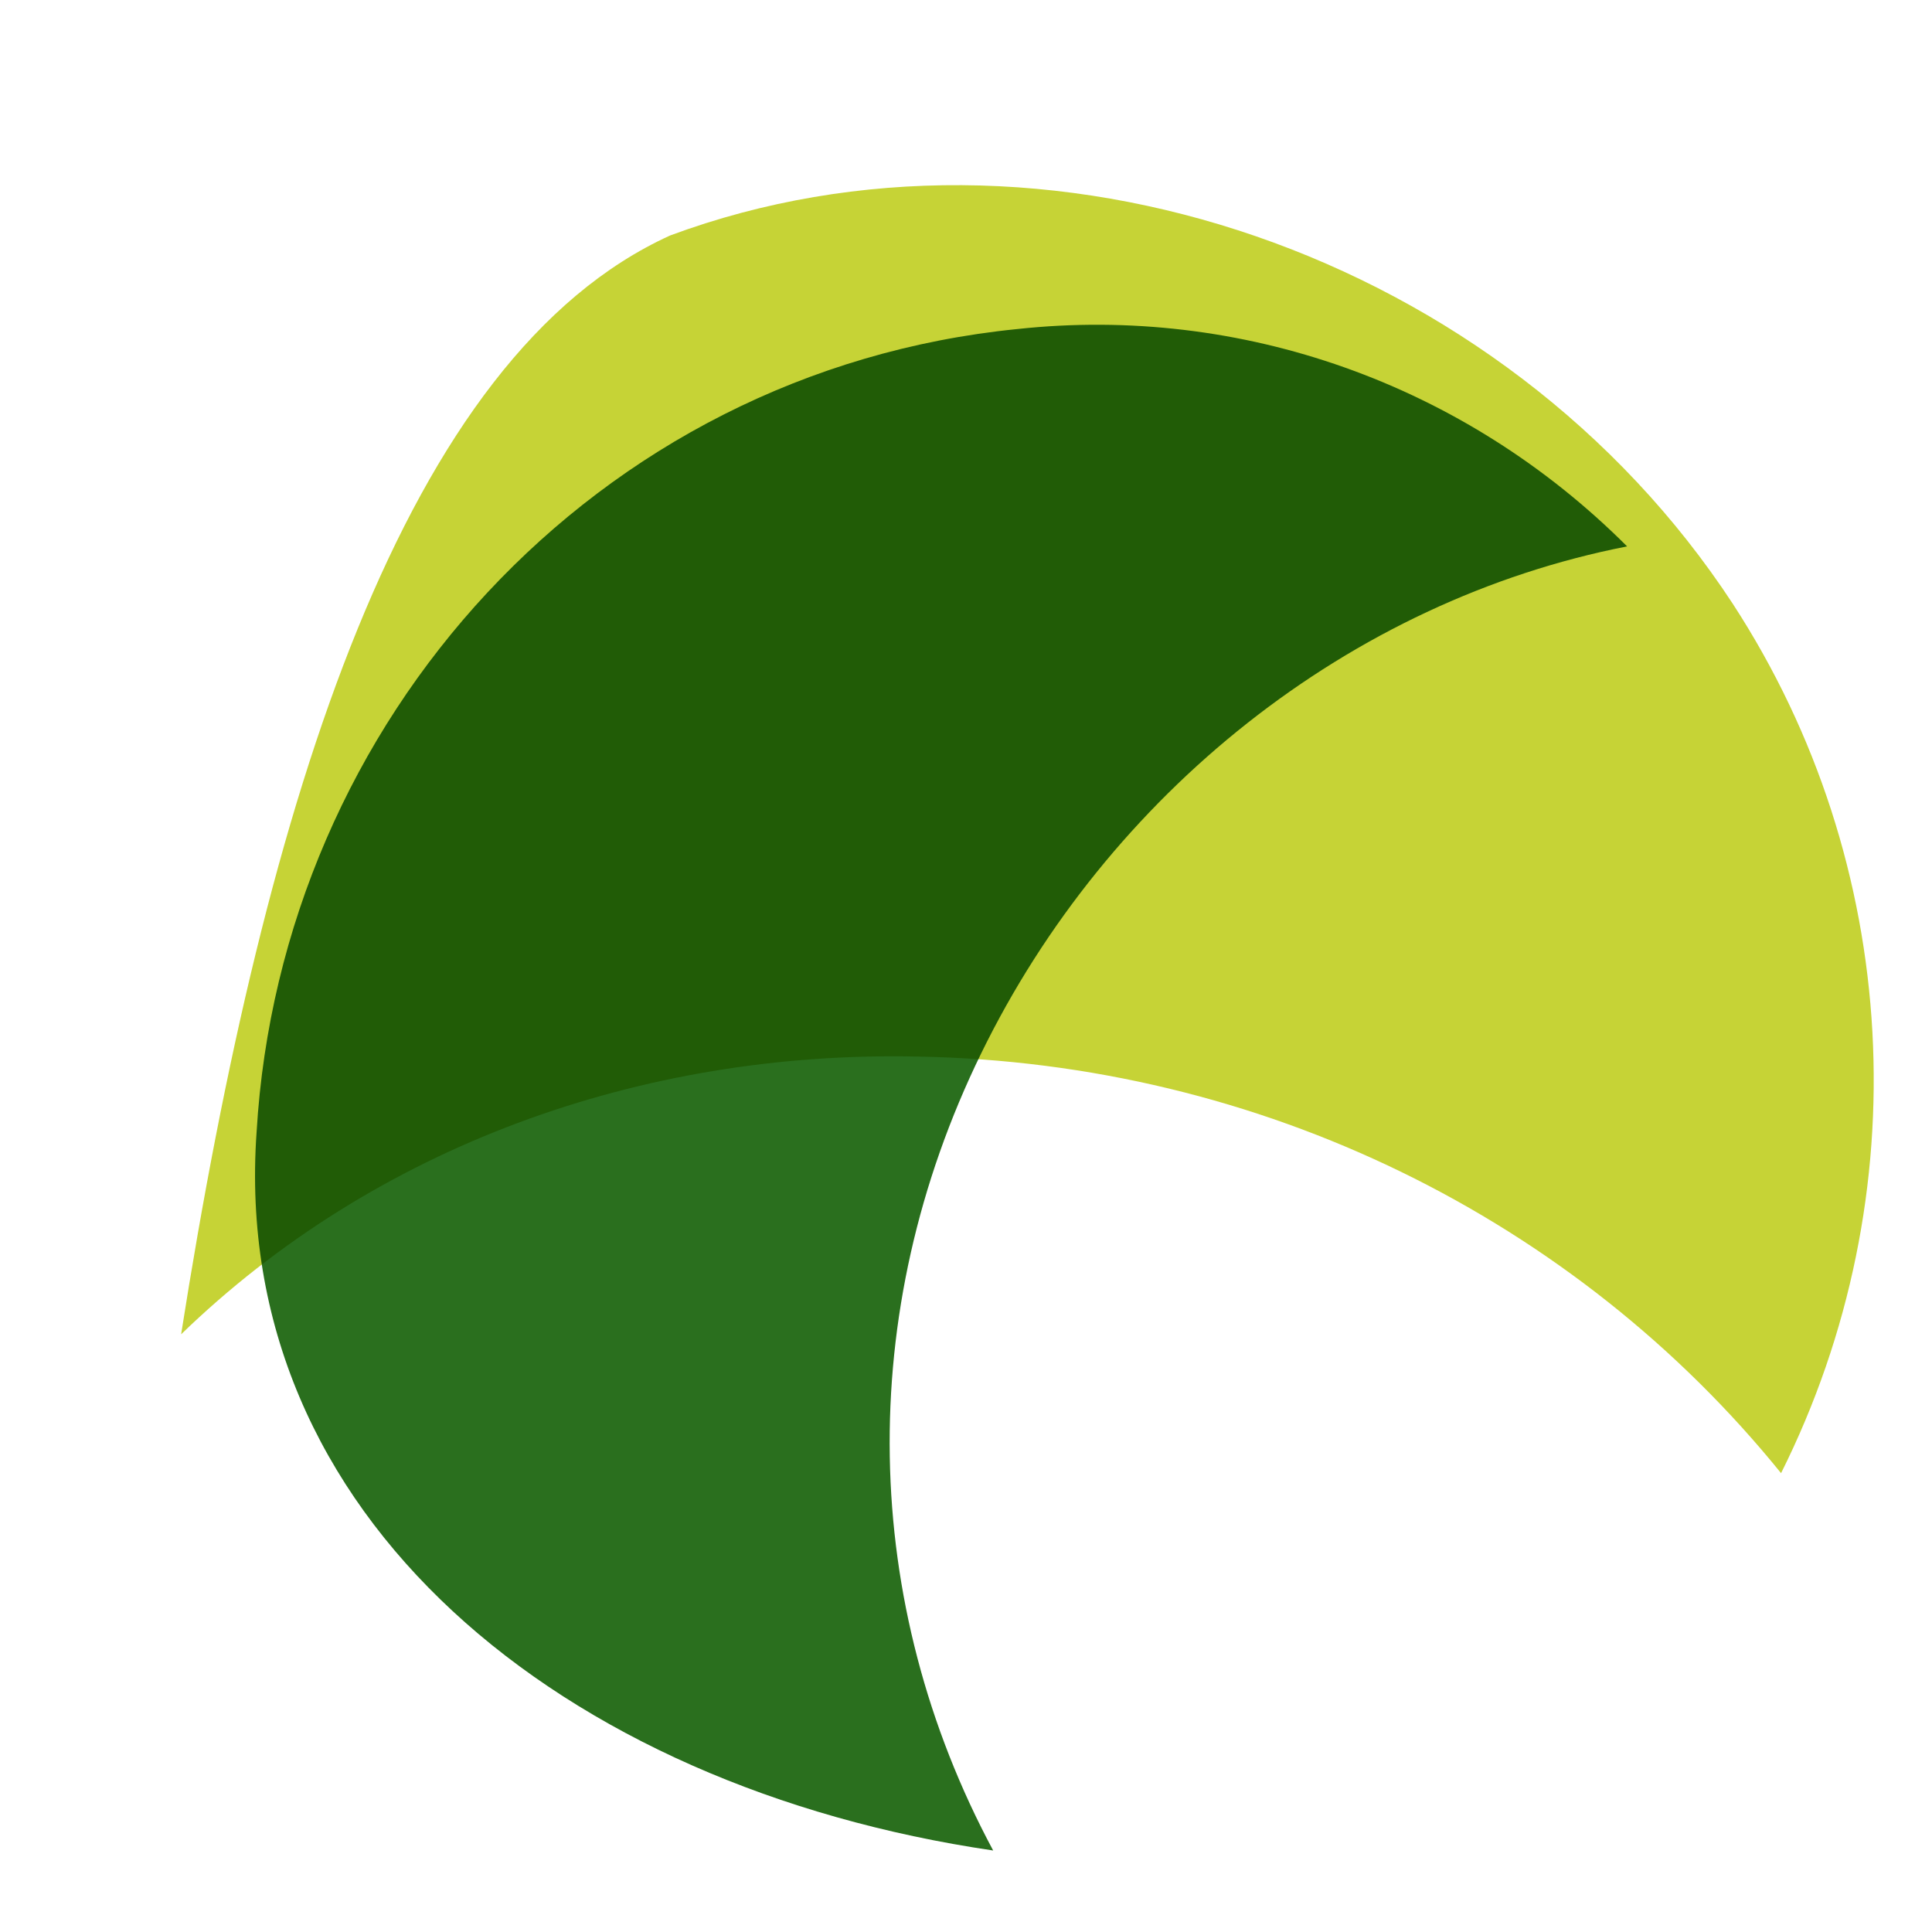
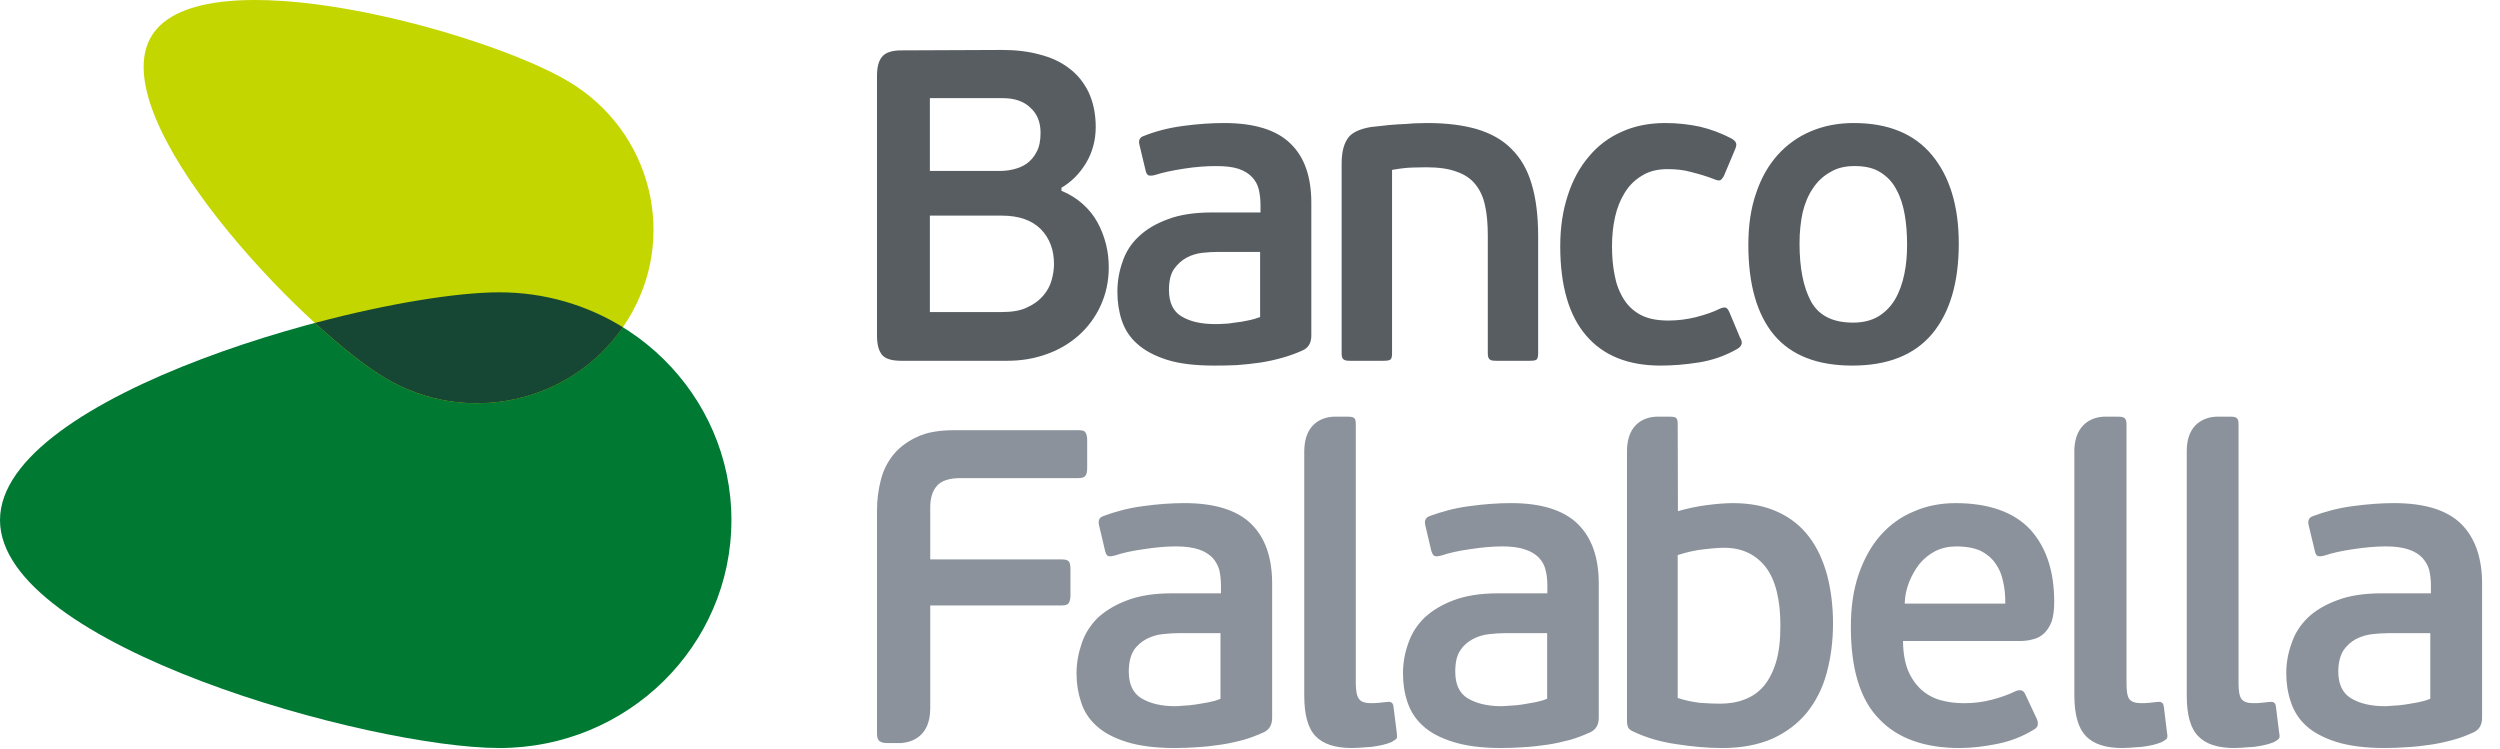
- <svg xmlns="http://www.w3.org/2000/svg" viewBox="0 0 64 64">
-   <path fill="#2A6F1E" d="M8.5 37.5c.8-13.6 11.2-25.2 25.2-26.6 7.4-.8 14.8 1.8 20.2 7.2-9.2 1.8-17.2 8.2-21.4 16.8-4.2 8.6-4 18.2.4 26.4C18.6 59.2 7.6 50.2 8.5 37.5Z" />
-   <path fill="#C6D336" style="mix-blend-mode:multiply" d="M22.2 7.8c12.4-4.6 27.6.6 35.2 12.2 5.6 8.6 6.2 19.6 1.6 28.8-6.8-8.4-17.2-13.6-28.6-13.8C21.2 34.8 12.4 38 6 44.2 8.8 26.4 13.4 11.8 22.2 7.8Z" />
+ <svg xmlns="http://www.w3.org/2000/svg" width="127" height="38" viewBox="0 0 127 38" fill="none">
+   <path fill-rule="evenodd" clip-rule="evenodd" d="M115.778 37.199L115.621 35.926C115.608 35.801 115.578 35.73 115.526 35.699C115.481 35.651 115.386 35.647 115.267 35.661L115.204 35.667L115.154 35.672L115.051 35.684L114.876 35.702C114.728 35.721 114.585 35.721 114.471 35.721C114.173 35.721 113.98 35.651 113.87 35.512C113.762 35.374 113.718 35.097 113.718 34.703V21.548C113.718 21.375 113.686 21.276 113.611 21.229C113.554 21.179 113.443 21.167 113.27 21.167H112.563C112.065 21.195 111.098 21.461 111.087 22.891V35.34C111.087 36.32 111.279 37.006 111.672 37.399C112.046 37.796 112.661 37.999 113.492 37.999C113.715 37.999 113.95 37.981 114.218 37.961C114.311 37.954 114.408 37.947 114.509 37.94C114.876 37.893 115.219 37.821 115.518 37.7C115.661 37.62 115.748 37.556 115.778 37.507C115.81 37.454 115.81 37.345 115.778 37.199ZM54.754 21.854C54.964 21.854 55.09 21.874 55.14 21.97C55.199 22.047 55.229 22.184 55.229 22.361V23.766C55.229 23.968 55.199 24.111 55.132 24.174C55.075 24.257 54.95 24.288 54.754 24.288H48.799C48.232 24.288 47.832 24.419 47.613 24.663C47.375 24.916 47.256 25.29 47.256 25.772V28.417H53.93C54.133 28.417 54.247 28.46 54.3 28.526C54.354 28.591 54.379 28.726 54.379 28.944V30.235C54.379 30.403 54.354 30.527 54.3 30.619C54.247 30.717 54.133 30.757 53.93 30.757H47.256V35.989C47.256 37.465 46.249 37.715 45.776 37.747H45.065C44.9 37.747 44.779 37.719 44.684 37.652C44.597 37.593 44.552 37.465 44.552 37.273V25.929C44.552 25.394 44.616 24.885 44.744 24.395C44.865 23.899 45.081 23.476 45.394 23.085C45.705 22.713 46.12 22.404 46.614 22.184C47.118 21.946 47.76 21.854 48.5 21.854H54.754ZM64.625 36.461C64.625 36.821 64.488 37.064 64.198 37.2C63.872 37.346 63.525 37.488 63.152 37.589C62.766 37.691 62.385 37.777 61.98 37.835C61.579 37.893 61.187 37.939 60.798 37.959C60.404 37.987 60.026 37.999 59.667 37.999C58.693 37.999 57.875 37.893 57.233 37.691C56.585 37.488 56.081 37.223 55.697 36.871C55.326 36.535 55.061 36.13 54.918 35.666C54.767 35.213 54.687 34.719 54.687 34.215C54.687 33.667 54.783 33.176 54.952 32.679C55.117 32.187 55.395 31.751 55.775 31.375C56.175 31.013 56.66 30.717 57.284 30.488C57.903 30.254 58.65 30.141 59.528 30.141H62.025V29.764C62.025 29.468 61.995 29.212 61.942 28.961C61.878 28.725 61.761 28.519 61.595 28.331C61.416 28.155 61.187 28.006 60.904 27.913C60.596 27.812 60.212 27.757 59.739 27.757C59.229 27.757 58.693 27.807 58.098 27.899C57.492 27.983 57.023 28.088 56.644 28.218C56.475 28.26 56.365 28.276 56.289 28.246C56.221 28.218 56.175 28.122 56.138 27.983L55.835 26.698C55.773 26.456 55.835 26.296 56.029 26.224C56.644 25.992 57.332 25.805 58.069 25.711C58.806 25.609 59.509 25.558 60.156 25.558C61.7 25.558 62.825 25.907 63.548 26.602C64.266 27.299 64.625 28.311 64.625 29.648V36.461ZM62.001 32.164H59.869C59.616 32.164 59.351 32.182 59.061 32.214C58.765 32.245 58.505 32.328 58.233 32.462C57.988 32.603 57.757 32.785 57.594 33.039C57.429 33.31 57.342 33.668 57.342 34.12C57.342 34.763 57.561 35.222 57.988 35.475C58.414 35.732 58.986 35.875 59.699 35.875C59.784 35.875 59.903 35.865 60.055 35.853H60.055H60.055L60.13 35.847C60.315 35.839 60.511 35.827 60.711 35.792C60.792 35.779 60.873 35.765 60.956 35.752L60.956 35.752L60.956 35.752L60.956 35.752L60.956 35.752C61.089 35.73 61.226 35.707 61.373 35.681C61.599 35.635 61.822 35.58 62.001 35.495V32.164ZM80.786 37.2C81.072 37.064 81.217 36.821 81.217 36.461V29.648C81.217 28.311 80.858 27.299 80.135 26.602C79.414 25.907 78.284 25.558 76.751 25.558C76.097 25.558 75.401 25.609 74.653 25.711C73.917 25.805 73.232 25.992 72.606 26.224C72.42 26.296 72.344 26.456 72.408 26.698L72.711 27.983C72.757 28.122 72.802 28.218 72.882 28.246C72.949 28.276 73.075 28.26 73.232 28.218C73.607 28.088 74.082 27.983 74.675 27.899C75.266 27.807 75.82 27.757 76.319 27.757C76.792 27.757 77.185 27.812 77.472 27.913C77.77 28.006 78.005 28.155 78.178 28.331C78.349 28.519 78.465 28.725 78.516 28.961C78.583 29.212 78.605 29.468 78.605 29.764V30.141H76.111C75.228 30.141 74.479 30.254 73.856 30.488C73.245 30.717 72.757 31.013 72.368 31.375C71.982 31.751 71.706 32.187 71.54 32.679C71.362 33.176 71.272 33.667 71.272 34.215C71.272 34.719 71.343 35.213 71.499 35.666C71.653 36.13 71.91 36.535 72.284 36.871C72.662 37.223 73.172 37.488 73.826 37.691C74.473 37.893 75.277 37.999 76.254 37.999C76.61 37.999 76.977 37.987 77.374 37.959C77.77 37.939 78.163 37.893 78.575 37.835C78.976 37.777 79.358 37.691 79.743 37.589C80.105 37.488 80.462 37.346 80.786 37.2ZM76.457 32.164H78.595V35.495C78.403 35.58 78.187 35.635 77.955 35.681C77.839 35.702 77.727 35.721 77.619 35.739L77.618 35.739C77.509 35.757 77.405 35.774 77.306 35.792C77.087 35.827 76.886 35.839 76.713 35.847L76.604 35.855C76.466 35.867 76.364 35.875 76.282 35.875C75.564 35.875 74.989 35.732 74.563 35.475C74.136 35.222 73.927 34.763 73.927 34.12C73.927 33.668 74.001 33.31 74.181 33.039C74.347 32.785 74.563 32.603 74.827 32.462C75.08 32.328 75.356 32.245 75.654 32.214C75.93 32.182 76.195 32.164 76.457 32.164ZM126.09 36.461C126.09 36.821 125.947 37.064 125.664 37.2C125.342 37.346 124.995 37.488 124.609 37.589C124.228 37.691 123.843 37.777 123.443 37.835C123.045 37.893 122.641 37.939 122.252 37.959C121.862 37.987 121.489 37.999 121.129 37.999C120.15 37.999 119.343 37.893 118.692 37.691C118.058 37.488 117.543 37.223 117.154 36.871C116.787 36.535 116.527 36.13 116.377 35.666C116.221 35.213 116.142 34.719 116.142 34.215C116.142 33.667 116.232 33.176 116.414 32.679C116.572 32.187 116.855 31.751 117.24 31.375C117.618 31.013 118.121 30.717 118.741 30.488C119.354 30.254 120.113 30.141 120.997 30.141H123.491V29.764C123.491 29.468 123.461 29.212 123.405 28.961C123.343 28.725 123.218 28.519 123.051 28.331C122.875 28.155 122.652 28.006 122.352 27.913C122.055 27.812 121.672 27.757 121.197 27.757C120.694 27.757 120.139 27.807 119.538 27.899C118.96 27.983 118.477 28.088 118.102 28.218C117.94 28.26 117.819 28.276 117.748 28.246C117.667 28.218 117.618 28.122 117.592 27.983L117.284 26.698C117.222 26.456 117.287 26.296 117.486 26.224C118.102 25.992 118.786 25.805 119.524 25.711C120.275 25.609 120.97 25.558 121.613 25.558C123.162 25.558 124.295 25.907 125.014 26.602C125.72 27.299 126.09 28.311 126.09 29.648V36.461ZM123.459 32.164H121.331C121.074 32.164 120.802 32.182 120.518 32.214C120.229 32.245 119.957 32.328 119.687 32.462C119.428 32.603 119.22 32.785 119.045 33.039C118.882 33.31 118.785 33.668 118.785 34.12C118.785 34.763 119.011 35.222 119.436 35.475C119.857 35.732 120.439 35.875 121.154 35.875C121.239 35.875 121.358 35.865 121.511 35.853L121.584 35.847C121.77 35.839 121.967 35.827 122.167 35.792L122.324 35.767L122.325 35.767C122.489 35.74 122.653 35.713 122.828 35.681C123.058 35.635 123.266 35.58 123.459 35.495V32.164ZM99.337 25.559C101.037 25.559 102.306 26.015 103.137 26.9C103.95 27.797 104.354 29.015 104.354 30.577C104.354 30.967 104.312 31.298 104.229 31.557C104.139 31.802 104.009 32.007 103.844 32.171C103.693 32.316 103.499 32.425 103.277 32.475C103.061 32.538 102.831 32.564 102.578 32.564H96.673C96.679 33.176 96.768 33.658 96.929 34.062C97.099 34.461 97.322 34.778 97.599 35.032C97.882 35.282 98.203 35.463 98.573 35.567C98.943 35.672 99.359 35.723 99.786 35.723C100.25 35.723 100.73 35.666 101.184 35.546C101.637 35.43 102.042 35.282 102.382 35.117C102.608 35.016 102.782 35.051 102.873 35.247L103.477 36.535C103.575 36.787 103.523 36.96 103.315 37.065C102.756 37.411 102.139 37.653 101.474 37.786C100.806 37.921 100.164 38 99.555 38C97.761 38 96.385 37.507 95.451 36.514C94.496 35.538 94.023 33.978 94.023 31.846C94.023 30.842 94.153 29.957 94.418 29.182C94.689 28.395 95.055 27.739 95.515 27.211C95.996 26.668 96.551 26.263 97.197 25.993C97.85 25.703 98.565 25.559 99.337 25.559ZM99.381 27.758C98.985 27.758 98.626 27.839 98.316 27.996C97.996 28.161 97.734 28.376 97.51 28.645C97.296 28.923 97.114 29.235 96.981 29.578C96.846 29.921 96.768 30.279 96.759 30.663H101.869C101.869 30.254 101.842 29.879 101.755 29.53C101.683 29.185 101.561 28.885 101.365 28.618C101.184 28.353 100.927 28.141 100.622 27.984C100.3 27.839 99.891 27.758 99.381 27.758ZM109.927 35.926L110.081 37.199C110.111 37.345 110.111 37.454 110.081 37.507C110.054 37.556 109.964 37.62 109.814 37.7C109.519 37.821 109.19 37.893 108.807 37.94C108.718 37.946 108.631 37.953 108.546 37.959C108.273 37.98 108.027 37.999 107.8 37.999C106.955 37.999 106.36 37.796 105.968 37.399C105.585 37.006 105.377 36.32 105.377 35.34V22.806C105.442 21.453 106.371 21.195 106.85 21.167H107.573C107.73 21.167 107.848 21.179 107.914 21.229C107.984 21.276 108.027 21.375 108.027 21.548V34.703C108.027 35.097 108.064 35.374 108.17 35.512C108.267 35.651 108.48 35.721 108.769 35.721C108.887 35.721 109.027 35.721 109.19 35.702L109.238 35.697C109.363 35.683 109.48 35.67 109.568 35.661C109.695 35.647 109.784 35.651 109.827 35.699C109.884 35.73 109.908 35.801 109.927 35.926ZM92.823 29.236C92.615 28.47 92.321 27.827 91.908 27.28C91.503 26.745 90.979 26.311 90.329 26.015C89.686 25.711 88.915 25.559 88.032 25.559C87.631 25.559 87.174 25.598 86.656 25.666C86.154 25.734 85.685 25.839 85.239 25.968L85.228 21.577C85.228 21.383 85.209 21.276 85.142 21.23C85.088 21.18 84.967 21.167 84.809 21.167H84.116C83.619 21.195 82.681 21.453 82.651 22.862V36.637C82.651 36.764 82.674 36.872 82.718 36.968C82.756 37.042 82.858 37.114 82.977 37.165C83.657 37.488 84.375 37.691 85.172 37.805C85.973 37.931 86.74 38 87.503 38C88.469 38 89.32 37.836 90.042 37.523C90.745 37.2 91.326 36.763 91.794 36.195C92.245 35.626 92.593 34.955 92.796 34.183C93.008 33.408 93.117 32.572 93.117 31.673C93.117 30.789 93.015 29.973 92.823 29.236ZM90.23 33.61C90.079 34.12 89.866 34.528 89.609 34.84C89.334 35.162 89.013 35.387 88.63 35.53C88.257 35.681 87.823 35.746 87.372 35.746C87.07 35.746 86.722 35.731 86.338 35.702C85.964 35.654 85.597 35.58 85.227 35.457V28.197C85.699 28.047 86.155 27.941 86.59 27.901C87.029 27.848 87.358 27.828 87.599 27.828C88.484 27.828 89.183 28.156 89.695 28.804C90.195 29.453 90.444 30.457 90.444 31.779C90.444 32.504 90.376 33.117 90.23 33.61ZM70.793 35.926L70.953 37.199C70.975 37.345 70.975 37.454 70.953 37.507C70.918 37.556 70.828 37.62 70.683 37.7C70.389 37.821 70.046 37.893 69.675 37.94C69.588 37.946 69.503 37.952 69.42 37.959C69.139 37.98 68.885 37.999 68.666 37.999C67.827 37.999 67.215 37.796 66.834 37.399C66.448 37.006 66.256 36.32 66.256 35.34V22.918C66.267 21.461 67.23 21.195 67.721 21.167H68.439C68.61 21.167 68.707 21.179 68.783 21.229C68.85 21.276 68.874 21.375 68.874 21.548V34.703C68.874 35.097 68.931 35.374 69.044 35.512C69.134 35.651 69.349 35.721 69.632 35.721C69.762 35.721 69.886 35.721 70.046 35.702C70.192 35.686 70.332 35.671 70.434 35.661C70.558 35.647 70.65 35.651 70.699 35.699C70.745 35.73 70.782 35.801 70.793 35.926Z" fill="#8B929B" />
+   <path fill-rule="evenodd" clip-rule="evenodd" d="M54.999 10.358C54.689 10.079 54.327 9.863 53.922 9.69V9.536C54.417 9.247 54.832 8.839 55.166 8.291C55.494 7.743 55.663 7.125 55.663 6.454C55.663 5.767 55.531 5.174 55.298 4.677C55.053 4.181 54.727 3.774 54.3 3.462C53.892 3.143 53.382 2.913 52.797 2.765C52.206 2.604 51.577 2.537 50.899 2.537L45.784 2.559C45.319 2.559 44.989 2.665 44.816 2.876C44.638 3.077 44.552 3.408 44.552 3.841V17.049C44.552 17.503 44.638 17.824 44.816 18.037C44.989 18.235 45.319 18.328 45.784 18.328H51.161C51.886 18.328 52.551 18.217 53.186 17.985C53.801 17.767 54.346 17.442 54.81 17.027C55.279 16.607 55.645 16.108 55.917 15.515C56.181 14.934 56.325 14.292 56.325 13.589C56.325 13.182 56.281 12.787 56.181 12.393C56.083 12.007 55.936 11.63 55.747 11.288C55.559 10.941 55.302 10.632 54.999 10.358ZM52.871 11.638C53.317 12.095 53.543 12.688 53.543 13.409C53.543 13.662 53.506 13.933 53.422 14.232C53.347 14.514 53.201 14.781 52.996 15.02C52.788 15.264 52.52 15.463 52.171 15.62C51.84 15.784 51.405 15.852 50.876 15.852H47.237V10.954H50.898C51.76 10.954 52.418 11.188 52.871 11.638ZM50.807 8.683H47.237V4.986H50.944C51.53 4.986 52.002 5.142 52.334 5.463C52.69 5.778 52.86 6.202 52.86 6.747C52.86 7.147 52.796 7.47 52.658 7.719C52.534 7.965 52.361 8.166 52.153 8.313C51.953 8.453 51.727 8.544 51.484 8.602C51.239 8.66 51.015 8.683 50.807 8.683ZM66.615 17.049C66.615 17.411 66.475 17.657 66.191 17.792C65.879 17.937 65.526 18.067 65.148 18.173C64.775 18.279 64.389 18.364 63.989 18.424C63.595 18.48 63.206 18.522 62.81 18.549C62.424 18.567 62.049 18.572 61.699 18.572C60.727 18.572 59.922 18.48 59.288 18.279C58.648 18.075 58.138 17.802 57.766 17.463C57.392 17.133 57.138 16.736 56.981 16.264C56.835 15.819 56.764 15.332 56.764 14.826C56.764 14.296 56.848 13.796 57.021 13.308C57.183 12.814 57.455 12.381 57.844 12.02C58.219 11.657 58.713 11.364 59.326 11.137C59.938 10.904 60.689 10.793 61.566 10.793H64.033V10.407C64.033 10.134 64.003 9.867 63.947 9.629C63.889 9.383 63.776 9.181 63.606 8.998C63.433 8.816 63.21 8.676 62.915 8.575C62.614 8.476 62.239 8.437 61.766 8.437C61.275 8.437 60.724 8.476 60.138 8.569C59.549 8.66 59.064 8.765 58.703 8.881C58.54 8.93 58.43 8.93 58.347 8.909C58.279 8.877 58.219 8.795 58.196 8.66L57.887 7.37C57.825 7.138 57.89 6.981 58.097 6.91C58.703 6.666 59.375 6.493 60.111 6.396C60.853 6.296 61.544 6.25 62.186 6.25C63.712 6.25 64.835 6.595 65.545 7.283C66.267 7.971 66.615 8.98 66.615 10.304V17.049ZM64.014 12.797H61.903C61.65 12.797 61.378 12.81 61.094 12.841C60.811 12.871 60.532 12.952 60.279 13.089C60.025 13.229 59.814 13.422 59.636 13.672C59.466 13.923 59.383 14.285 59.383 14.73C59.383 15.376 59.599 15.821 60.025 16.075C60.456 16.334 61.019 16.463 61.722 16.463C61.828 16.463 61.968 16.463 62.151 16.45C62.333 16.447 62.534 16.427 62.735 16.388C62.942 16.37 63.162 16.331 63.385 16.282C63.614 16.242 63.825 16.177 64.014 16.107V12.797ZM71.767 8.511C72.058 8.503 72.293 8.498 72.458 8.498C73.075 8.498 73.588 8.569 73.982 8.717C74.389 8.855 74.711 9.066 74.941 9.354C75.178 9.648 75.349 9.999 75.439 10.439C75.537 10.87 75.58 11.379 75.58 11.963V17.952C75.58 18.114 75.613 18.216 75.685 18.265C75.745 18.314 75.847 18.327 75.995 18.327H77.725C77.884 18.327 78.001 18.314 78.058 18.265C78.111 18.216 78.138 18.114 78.138 17.952V12.006C78.138 10.971 78.03 10.087 77.809 9.354C77.593 8.613 77.25 8.026 76.784 7.566C76.327 7.099 75.738 6.776 75.024 6.56C74.317 6.355 73.483 6.25 72.508 6.25C72.32 6.25 72.092 6.255 71.828 6.266C71.567 6.289 71.299 6.308 71.019 6.317C70.966 6.321 70.912 6.325 70.858 6.329C70.638 6.345 70.423 6.362 70.222 6.39C69.972 6.415 69.783 6.435 69.632 6.454C69.027 6.559 68.627 6.76 68.446 7.06C68.245 7.365 68.155 7.781 68.155 8.318V17.952C68.155 18.114 68.188 18.216 68.261 18.265C68.325 18.314 68.428 18.327 68.579 18.327H70.298C70.454 18.327 70.565 18.314 70.633 18.265C70.694 18.216 70.716 18.114 70.716 17.952V8.631C71.11 8.561 71.461 8.518 71.767 8.511ZM84.758 16.284C85.224 16.284 85.699 16.225 86.163 16.109C86.636 15.985 87.029 15.852 87.332 15.698C87.494 15.623 87.611 15.602 87.682 15.633C87.74 15.659 87.799 15.745 87.85 15.852L88.398 17.161C88.548 17.396 88.495 17.585 88.258 17.723C87.655 18.068 87.01 18.299 86.312 18.41C85.615 18.522 84.962 18.572 84.358 18.572C82.714 18.572 81.451 18.068 80.58 17.049C79.702 16.035 79.26 14.515 79.26 12.503C79.26 11.557 79.389 10.697 79.642 9.93C79.888 9.159 80.247 8.498 80.715 7.952C81.173 7.399 81.729 6.981 82.39 6.691C83.043 6.396 83.775 6.25 84.6 6.25C85.208 6.25 85.79 6.316 86.357 6.435C86.912 6.567 87.453 6.771 87.955 7.033C88.087 7.115 88.166 7.185 88.189 7.265C88.223 7.338 88.201 7.45 88.137 7.6L87.577 8.93C87.52 9.041 87.453 9.122 87.396 9.154C87.326 9.186 87.203 9.159 87.029 9.083C86.674 8.948 86.312 8.839 85.926 8.743C85.545 8.631 85.14 8.592 84.706 8.592C84.207 8.592 83.78 8.696 83.424 8.916C83.054 9.135 82.763 9.422 82.541 9.784C82.317 10.143 82.147 10.56 82.042 11.033C81.939 11.5 81.89 11.993 81.89 12.503C81.89 13.033 81.931 13.522 82.023 13.974C82.107 14.437 82.264 14.841 82.48 15.185C82.688 15.525 82.975 15.797 83.338 15.993C83.707 16.191 84.185 16.284 84.758 16.284ZM99.506 12.379C99.506 14.363 99.045 15.894 98.146 16.968C97.242 18.037 95.892 18.572 94.099 18.572C92.32 18.572 91 18.057 90.12 17.015C89.251 15.969 88.816 14.445 88.816 12.445C88.816 11.445 88.945 10.57 89.213 9.806C89.47 9.036 89.833 8.402 90.307 7.87C90.778 7.346 91.348 6.94 91.999 6.666C92.655 6.39 93.373 6.25 94.171 6.25C95.917 6.25 97.242 6.791 98.146 7.881C99.045 8.969 99.506 10.465 99.506 12.379ZM96.88 12.444C96.88 11.891 96.843 11.378 96.76 10.902C96.676 10.419 96.536 9.989 96.336 9.628C96.136 9.246 95.864 8.96 95.515 8.748C95.172 8.53 94.745 8.436 94.212 8.436C93.737 8.436 93.329 8.53 92.981 8.742C92.622 8.939 92.323 9.223 92.101 9.561C91.861 9.904 91.688 10.326 91.572 10.804C91.469 11.286 91.416 11.814 91.416 12.364C91.416 13.622 91.613 14.604 92.006 15.326C92.407 16.041 93.117 16.389 94.133 16.389C94.639 16.389 95.07 16.284 95.425 16.072C95.78 15.851 96.06 15.562 96.276 15.197C96.484 14.839 96.638 14.407 96.736 13.939C96.838 13.465 96.88 12.96 96.88 12.444Z" fill="#585D61" />
+   <path fill-rule="evenodd" clip-rule="evenodd" d="M25.373 38C18.86 38 0 32.816 0 26.421C0 20.032 18.86 14.85 25.373 14.85C31.878 14.85 37.156 20.032 37.156 26.421C37.156 32.816 31.878 38 25.373 38" fill="#007A33" />
+   <path fill-rule="evenodd" clip-rule="evenodd" d="M19.56 19.201C15.327 16.671 5.131 5.974 7.708 1.815C10.278 -2.343 24.639 1.6 28.879 4.138C33.112 6.655 34.469 12.082 31.891 16.24C29.321 20.407 23.8 21.732 19.56 19.201" fill="#C3D600" />
+   <path fill-rule="evenodd" clip-rule="evenodd" d="M15.996 16.405C17.345 17.64 18.606 18.629 19.562 19.201C23.67 21.653 28.979 20.486 31.644 16.624C29.827 15.5 27.677 14.85 25.372 14.85C23.22 14.85 19.719 15.416 15.996 16.405Z" fill="#154734" />
</svg>
